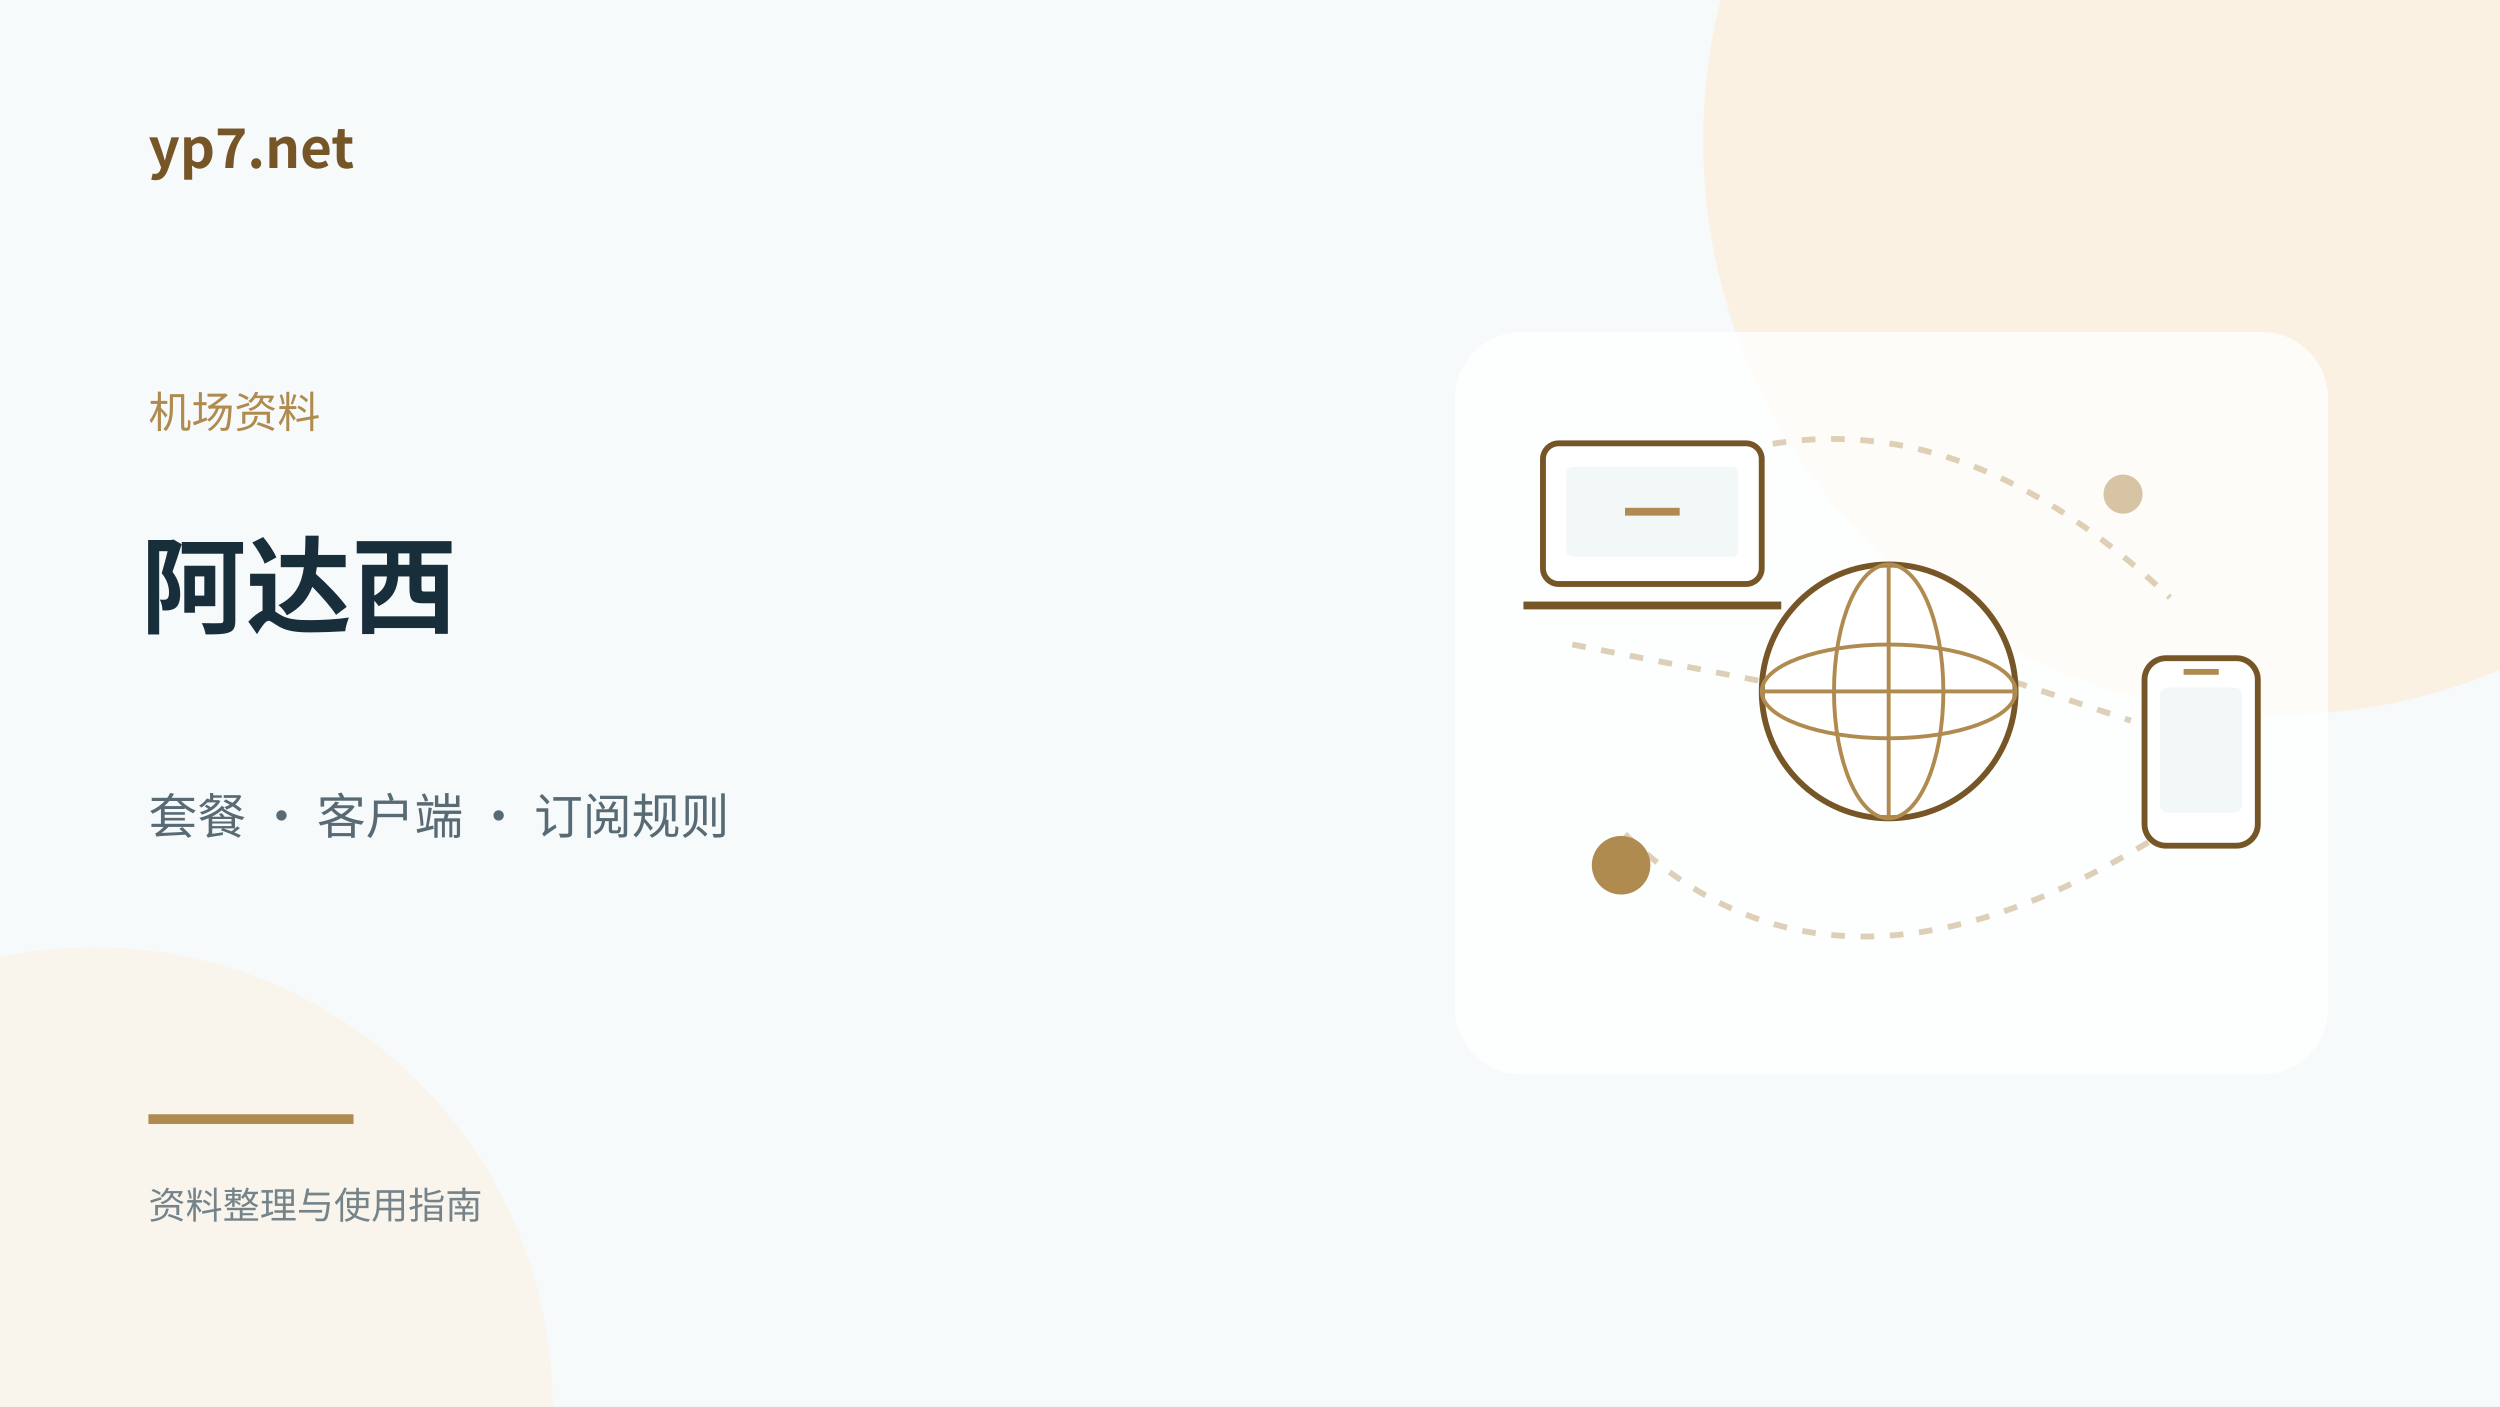
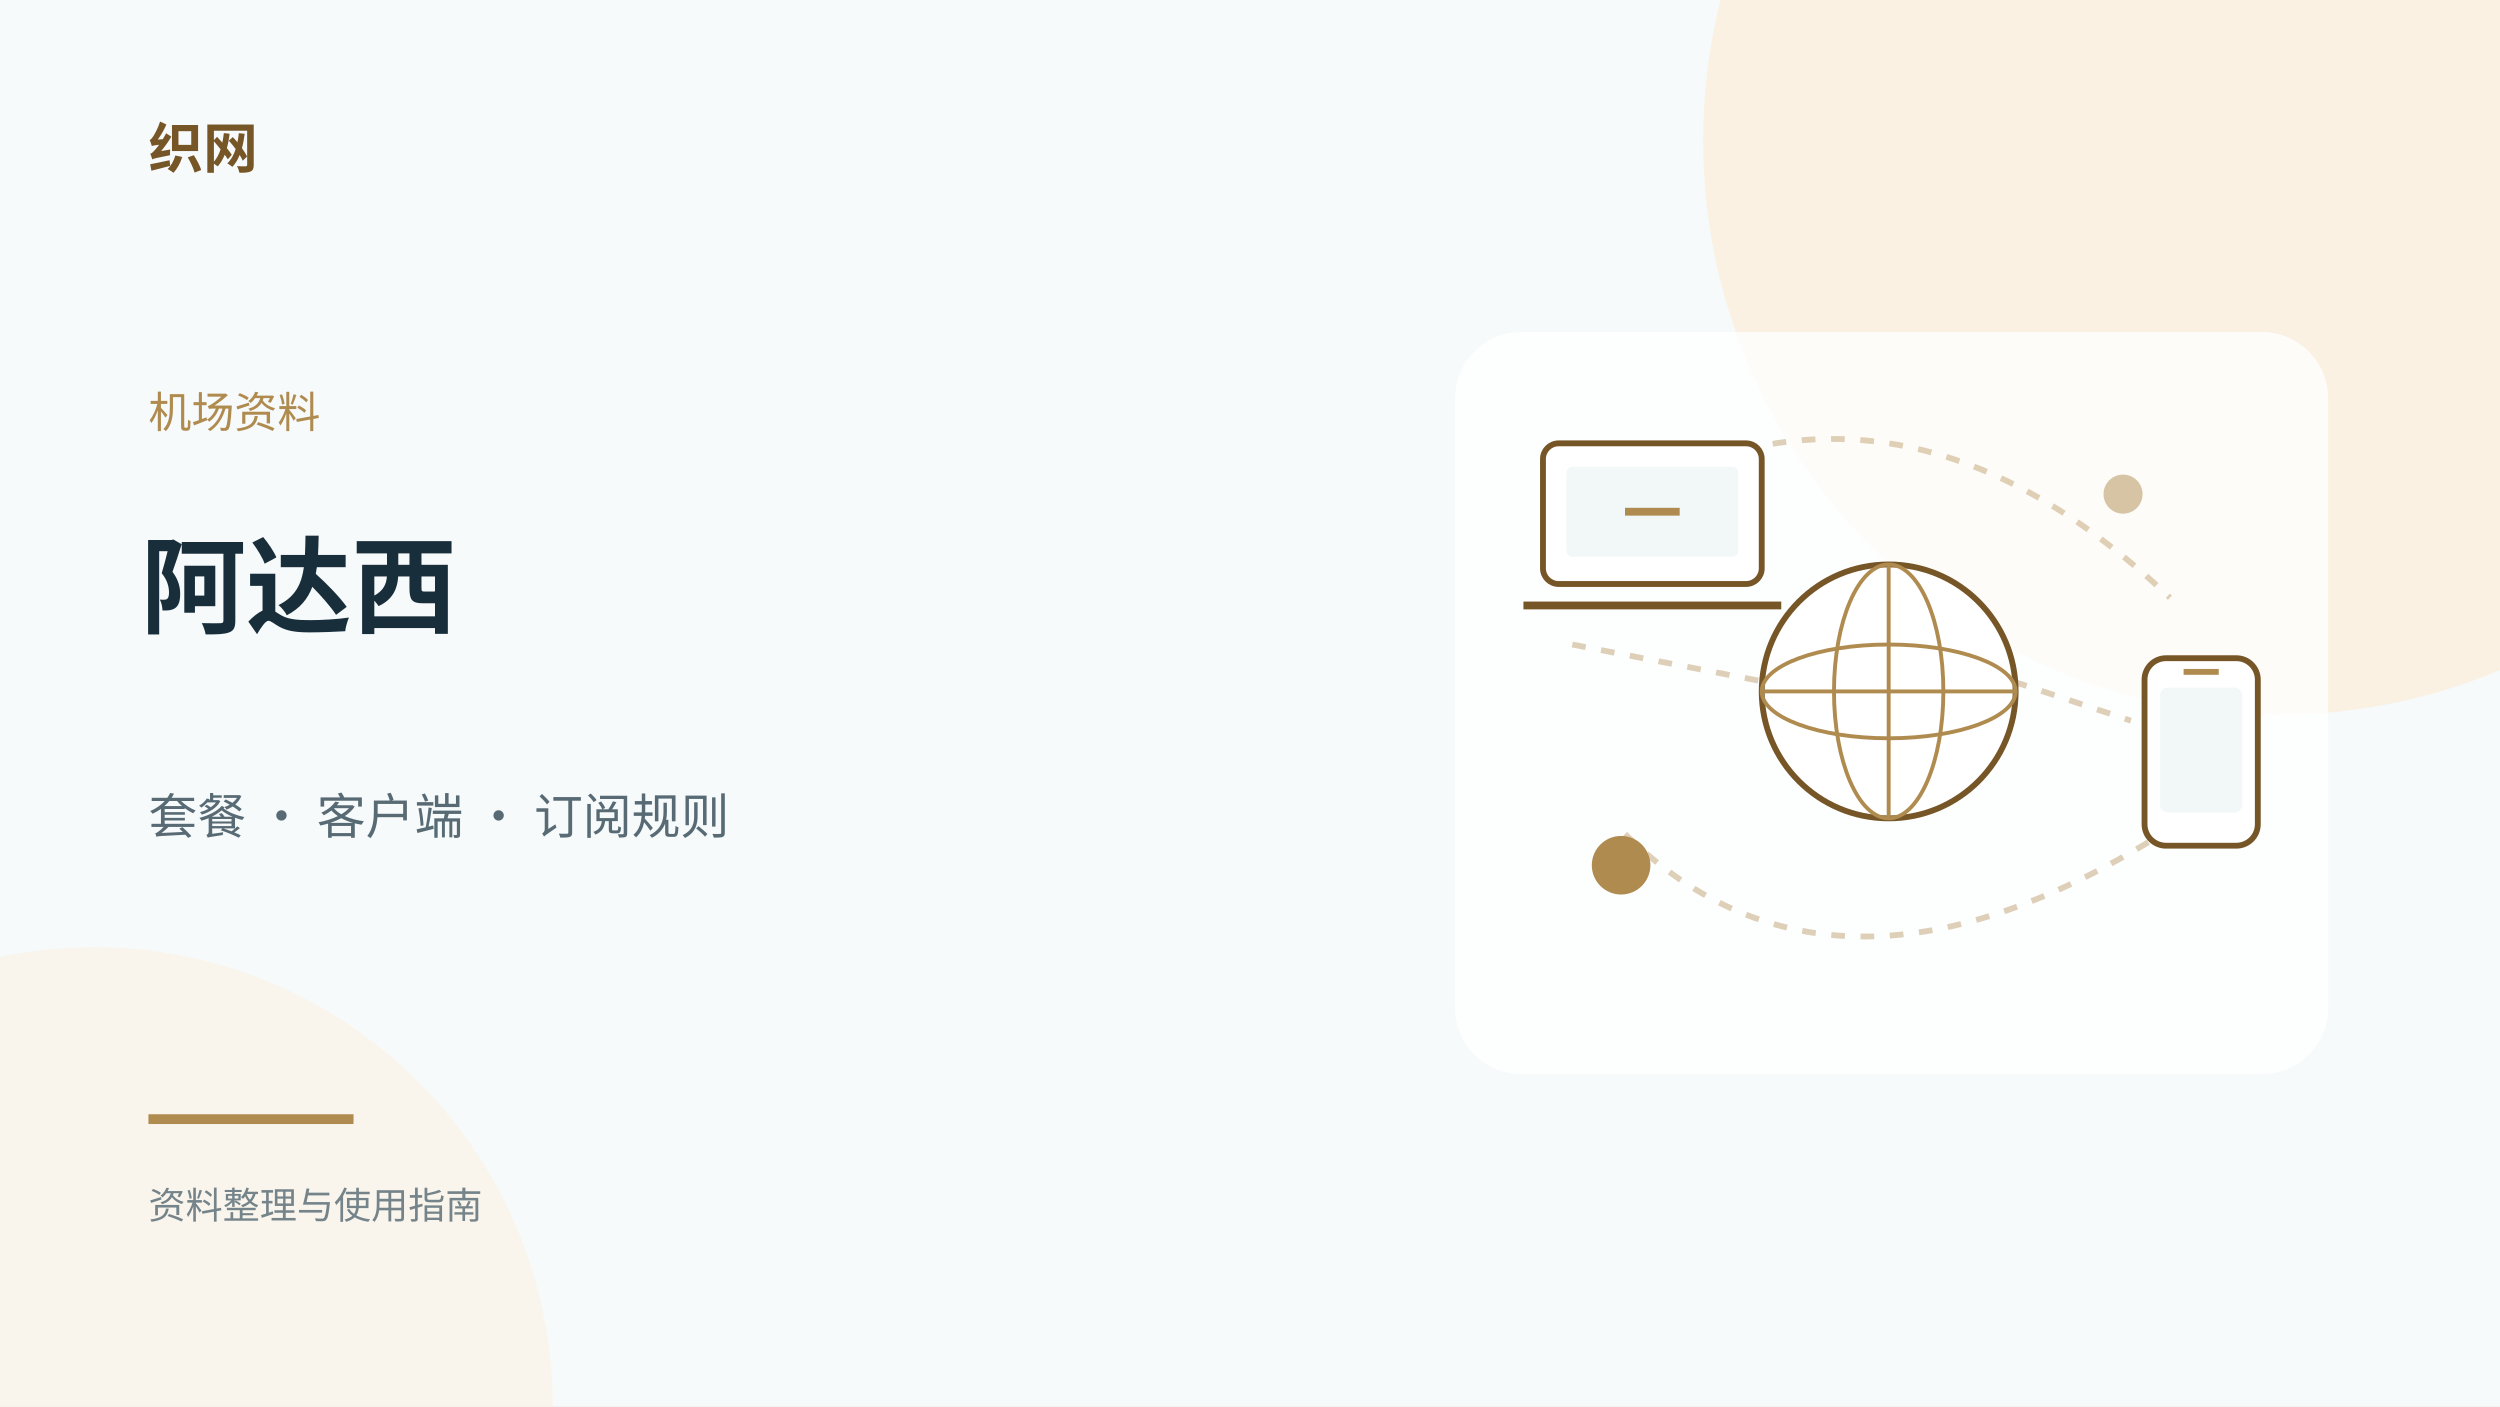
<svg xmlns="http://www.w3.org/2000/svg" width="1280" height="720" viewBox="0 0 1280 720">
  <rect width="1280" height="720" fill="#f7fafb" />
  <circle cx="1166" cy="72" r="294" fill="#faf1e3" />
  <circle cx="48" cy="720" r="235" fill="#faf1e3" opacity=".6" />
-   <text x="76" y="86" fill="#765527" font-size="28" font-weight="700" font-family="Hiragino Sans GB, Noto Sans CJK SC, Microsoft YaHei, Arial, sans-serif">yp7.net</text>
+   <text x="76" y="86" fill="#765527" font-size="28" font-weight="700" font-family="Hiragino Sans GB, Noto Sans CJK SC, Microsoft YaHei, Arial, sans-serif">织网</text>
  <text x="76" y="219" fill="#b08b4f" font-size="22" font-weight="500" font-family="Hiragino Sans GB, Noto Sans CJK SC, Microsoft YaHei, Arial, sans-serif">机场资料</text>
  <text x="72" y="320" fill="#192e3b" font-size="54" font-weight="700" font-family="Hiragino Sans GB, Noto Sans CJK SC, Microsoft YaHei, Arial, sans-serif">阿达西</text>
  <text x="76" y="427" fill="#586b75" font-size="25" font-weight="400" font-family="Hiragino Sans GB, Noto Sans CJK SC, Microsoft YaHei, Arial, sans-serif">套餐 · 客户端 · 订阅规则</text>
  <path d="M76 573L181 573" stroke="#b08b4f" stroke-width="5" fill="none" />
  <text x="76" y="624" fill="#75848a" font-size="19" font-weight="400" font-family="Hiragino Sans GB, Noto Sans CJK SC, Microsoft YaHei, Arial, sans-serif">资料整理与使用指南</text>
  <rect x="745" y="170" width="447" height="380" rx="34" fill="#ffffffcc" stroke="none" stroke-width="2" />
  <path d="M824 259Q970 172 1111 306M832 427Q940 533 1110 425M805 330L903 349M1031 349L1091 369" stroke="#b08b4f" opacity=".4" stroke-width="3" fill="none" stroke-dasharray="7 8" />
  <circle cx="967" cy="354" r="65" fill="white" stroke="#765527" stroke-width="3" />
  <ellipse cx="967" cy="354" rx="28" ry="65" fill="none" stroke="#b08b4f" stroke-width="2" />
  <ellipse cx="967" cy="354" rx="65" ry="24" fill="none" stroke="#b08b4f" stroke-width="2" />
  <path d="M902 354L1032 354" stroke="#b08b4f" stroke-width="2" fill="none" />
  <path d="M967 289L967 419" stroke="#b08b4f" stroke-width="2" fill="none" />
  <rect x="790" y="227" width="112" height="72" rx="8" fill="white" stroke="#765527" stroke-width="3" />
  <rect x="802" y="239" width="88" height="46" rx="3" fill="#f2f7f8" stroke="none" stroke-width="2" />
  <path d="M780 310L912 310" stroke="#765527" stroke-width="4" fill="none" />
  <path d="M832 262L860 262" stroke="#b08b4f" stroke-width="4" fill="none" />
  <rect x="1098" y="337" width="58" height="96" rx="11" fill="white" stroke="#765527" stroke-width="3" />
  <rect x="1106" y="352" width="42" height="64" rx="4" fill="#f2f7f8" stroke="none" stroke-width="2" />
  <path d="M1118 344L1136 344" stroke="#b08b4f" stroke-width="3" fill="none" />
  <circle cx="830" cy="443" r="15" fill="#b08b4f" />
  <circle cx="1087" cy="253" r="10" fill="#b08b4f" opacity=".5" />
</svg>
